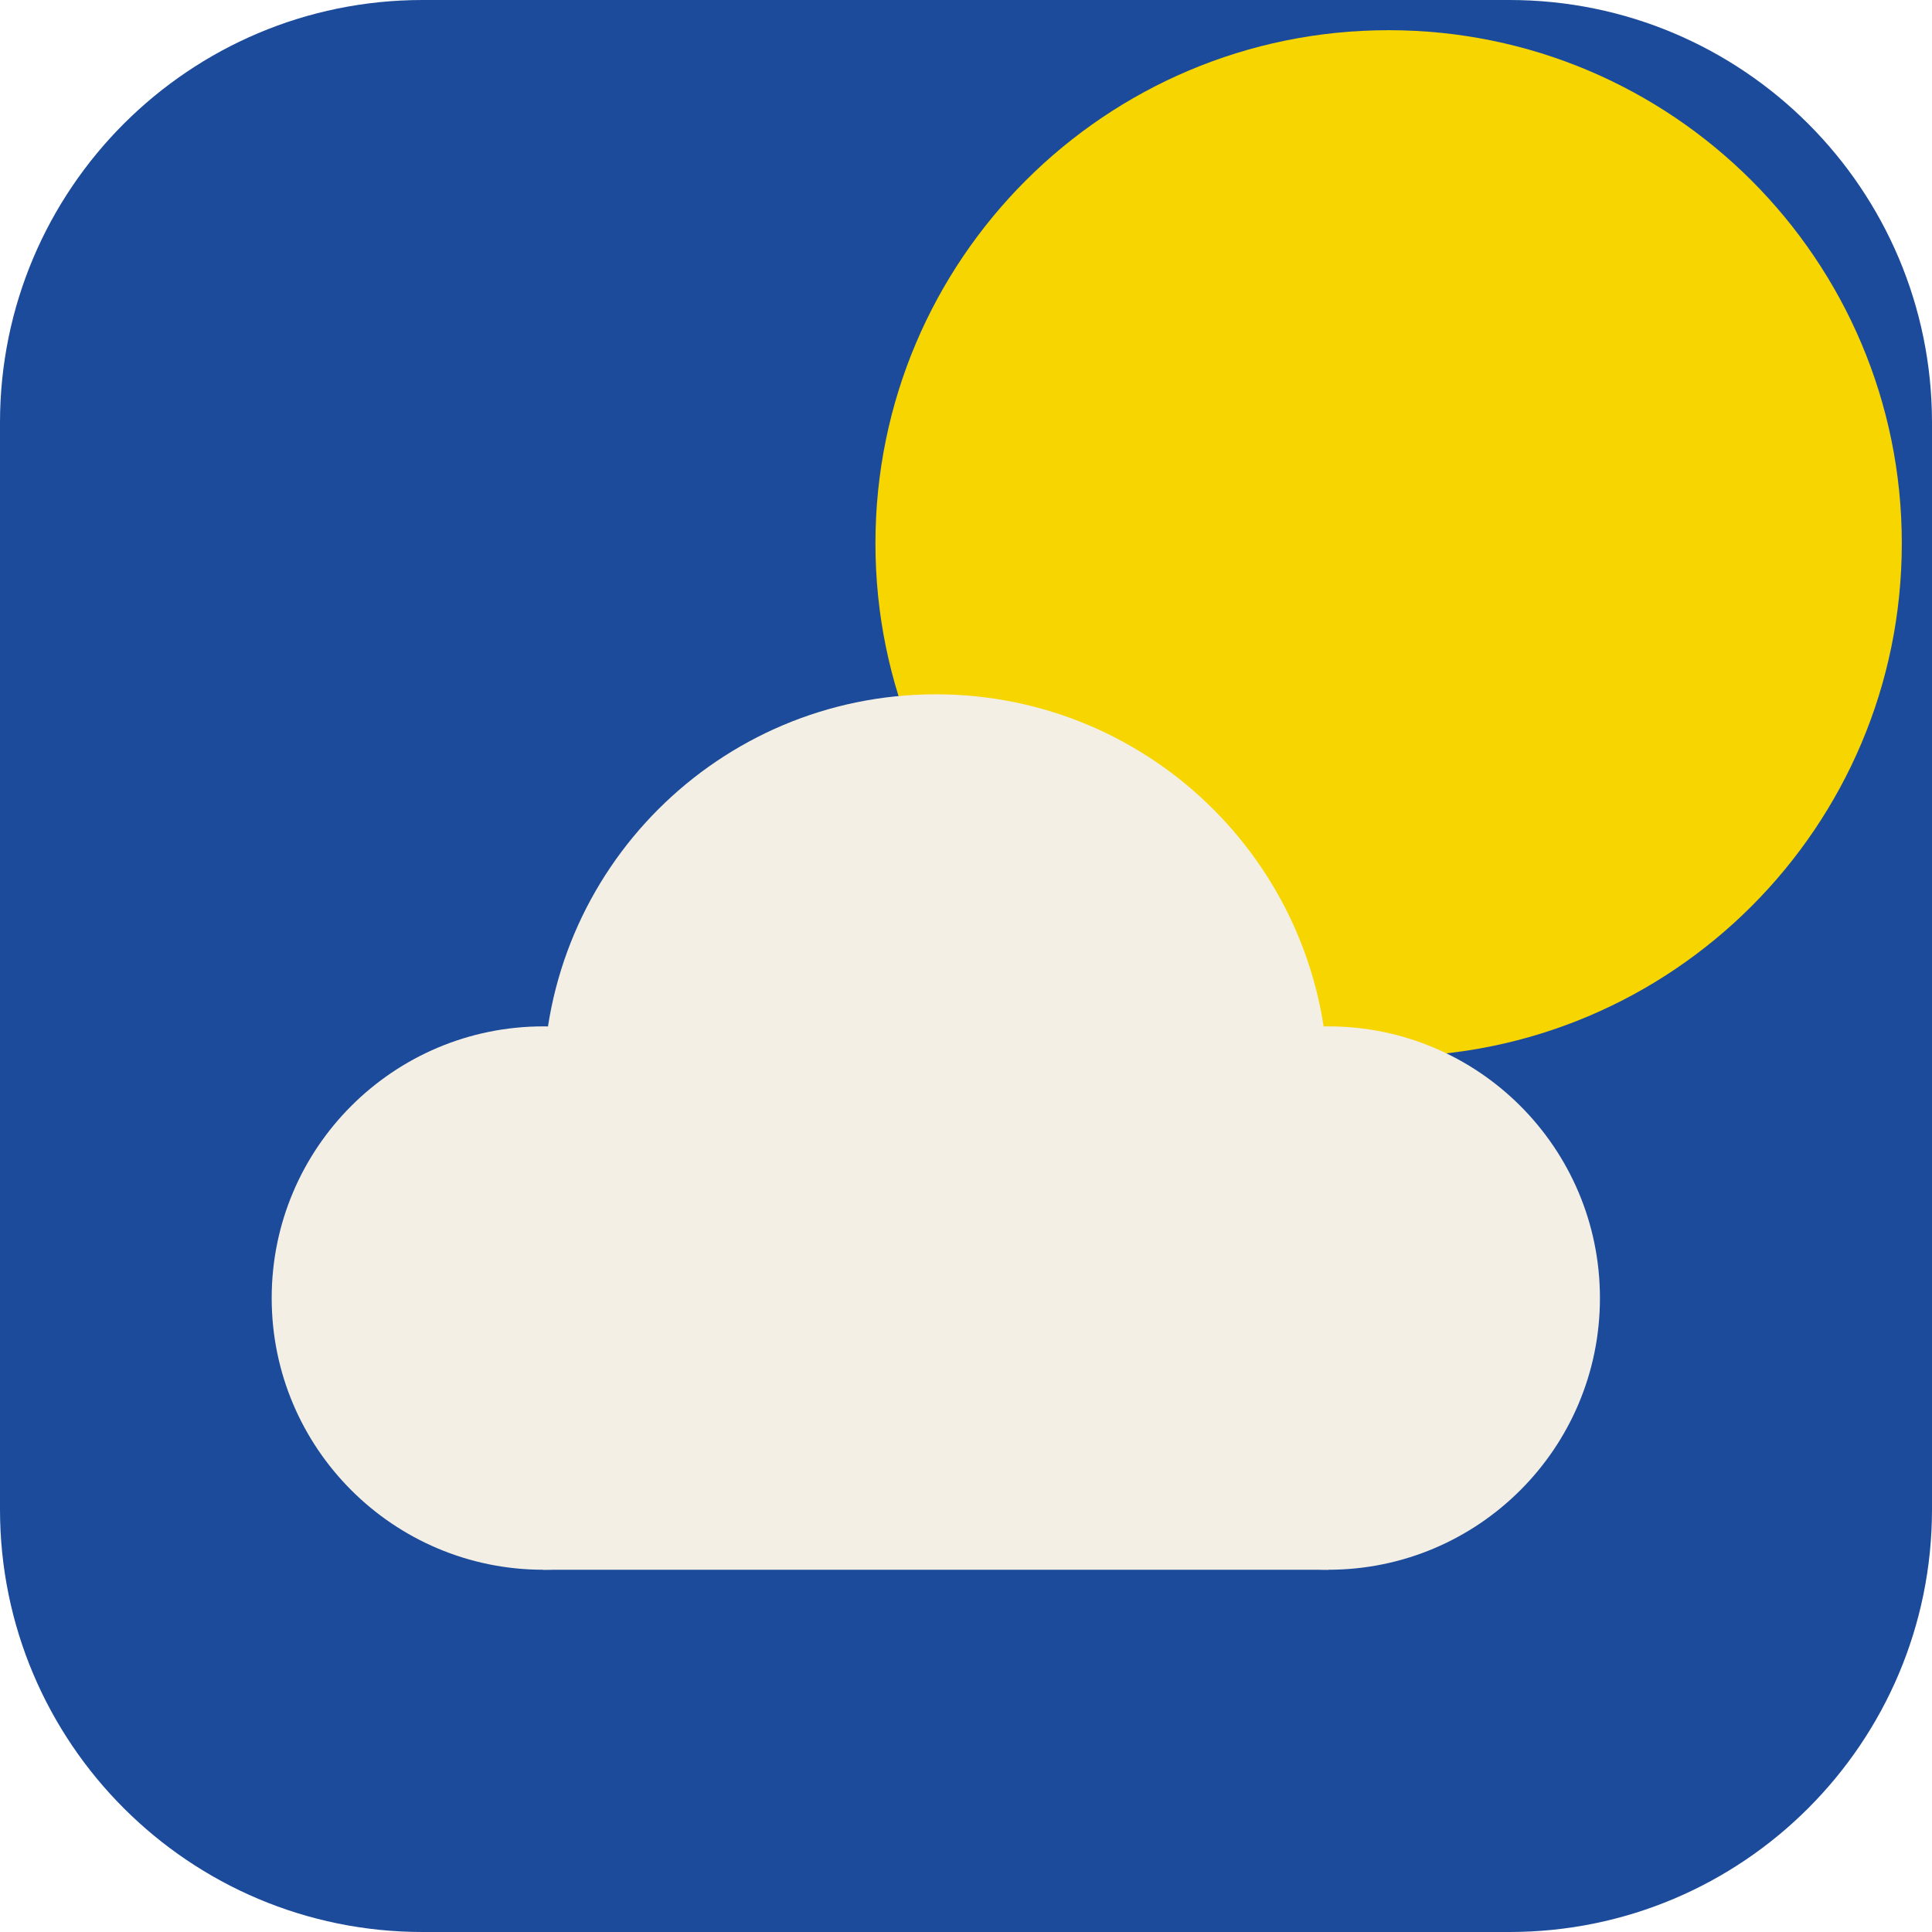
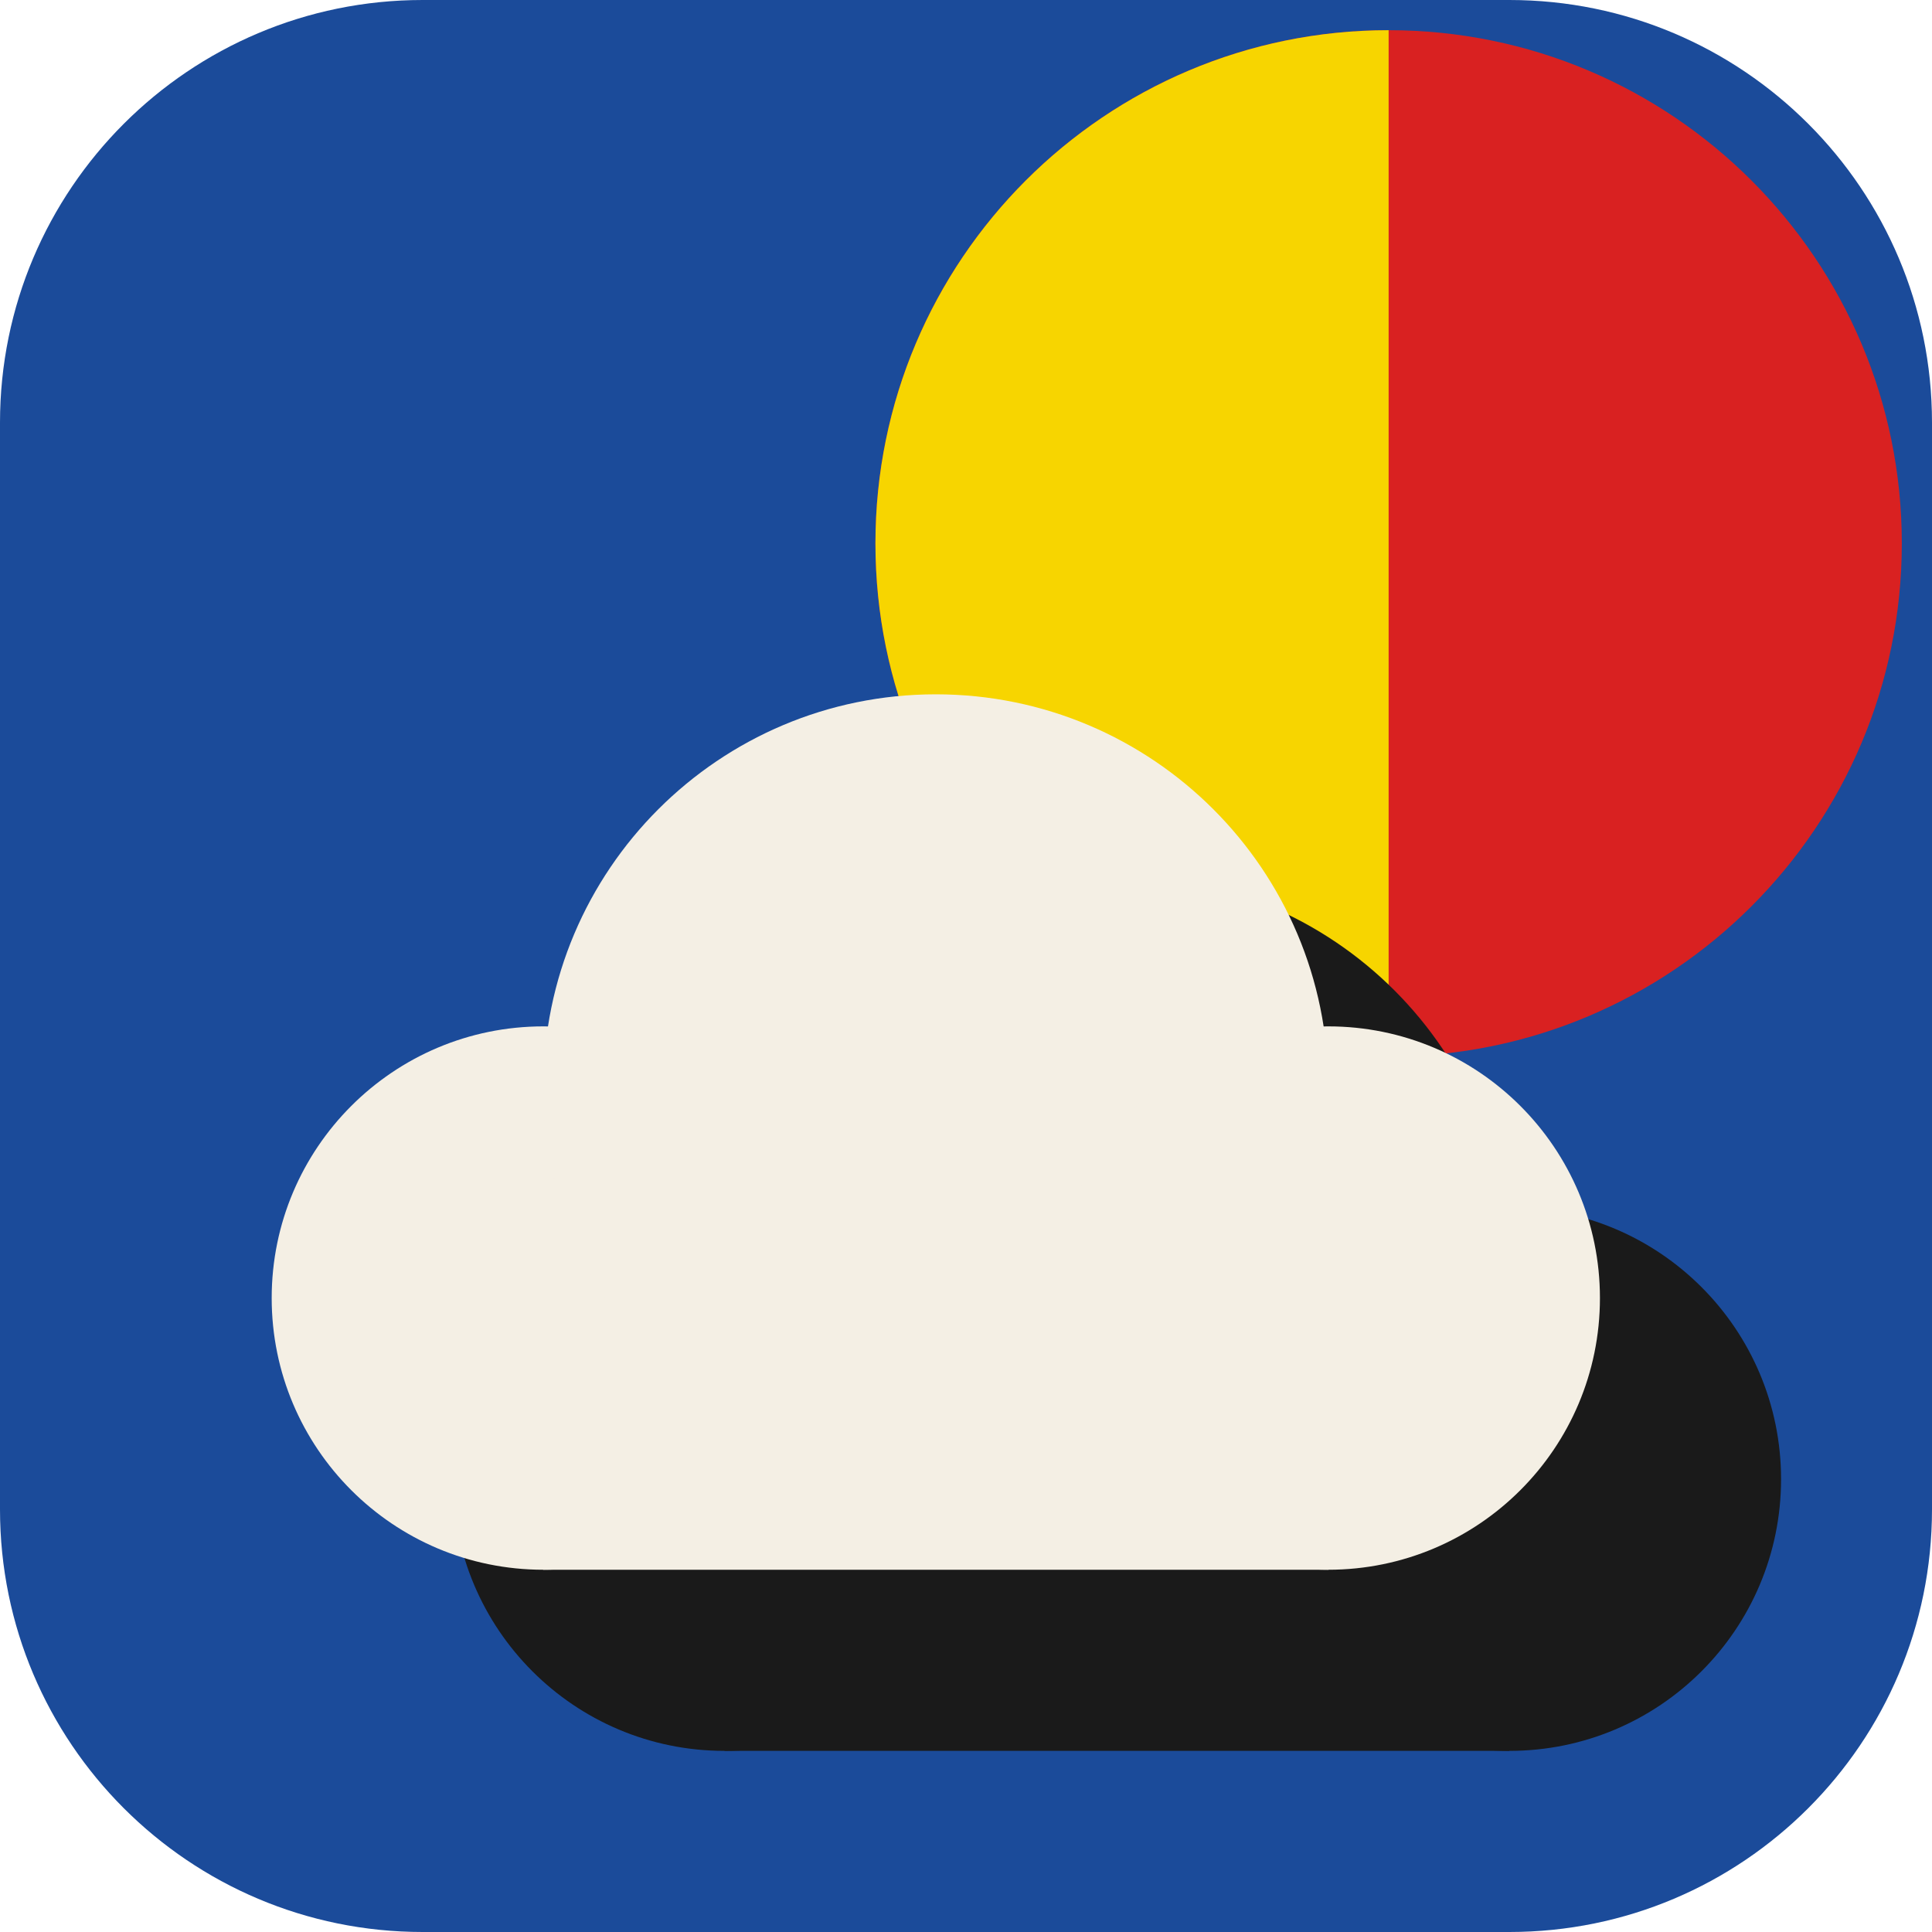
<svg xmlns="http://www.w3.org/2000/svg" viewBox="0 0 64 64">
  <clipPath id="tile">
    <rect width="64" height="64" rx="14" />
  </clipPath>
+   <clipPath id="sun-left">
+     <rect width="46" height="64" />
+   </clipPath>
  <g clip-path="url(#tile)">
    <rect width="64" height="64" fill="#1B4B9A" />
-     <circle cx="46" cy="18" r="17" fill="#F7D500" />
+     <circle cx="46" cy="18" r="17" fill="#D92121" />
+     <circle cx="46" cy="18" r="17" fill="#F7D500" clip-path="url(#sun-left)" />
+     <g transform="translate(6 6)" fill="#1A1A1A">
+       <circle cx="18" cy="43" r="9" />
+       <circle cx="31" cy="36" r="13" />
+       <circle cx="44" cy="43" r="9" />
+       <rect x="18" y="43" width="26" height="9" />
+     </g>
    <g fill="#F4EFE4">
      <circle cx="18" cy="43" r="9" />
      <circle cx="31" cy="36" r="13" />
      <circle cx="44" cy="43" r="9" />
      <rect x="18" y="43" width="26" height="9" />
    </g>
  </g>
</svg>
